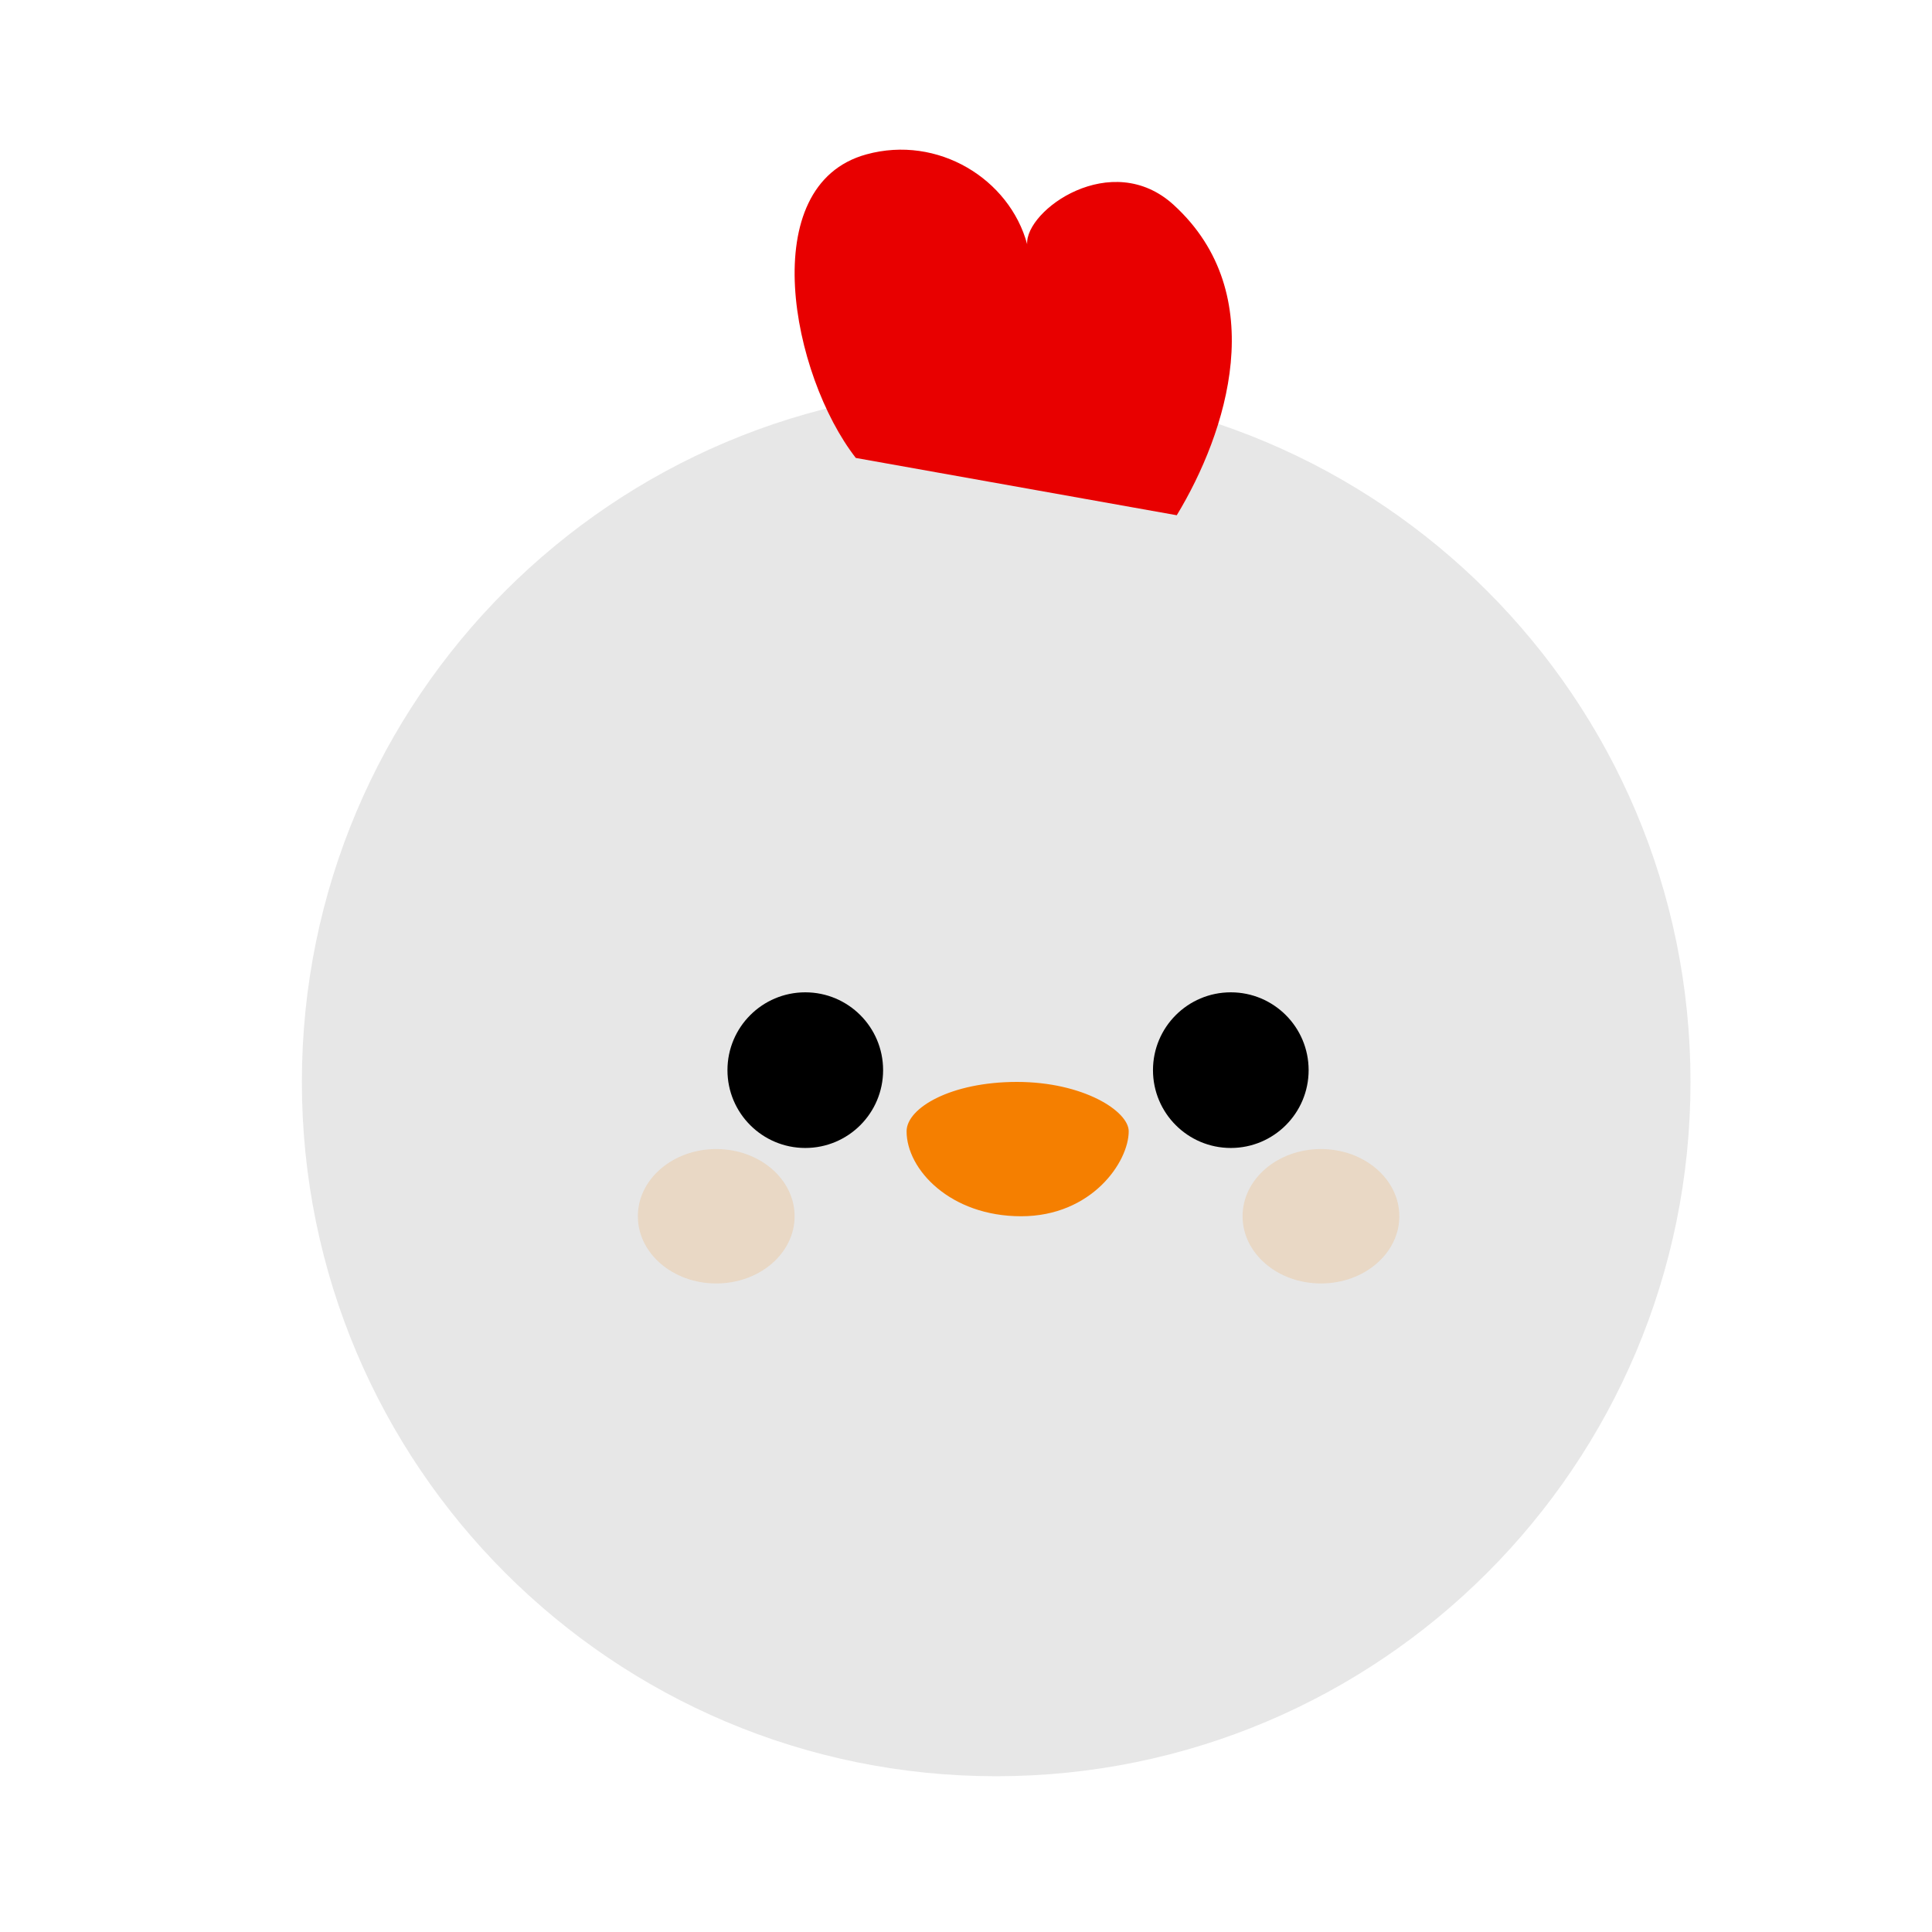
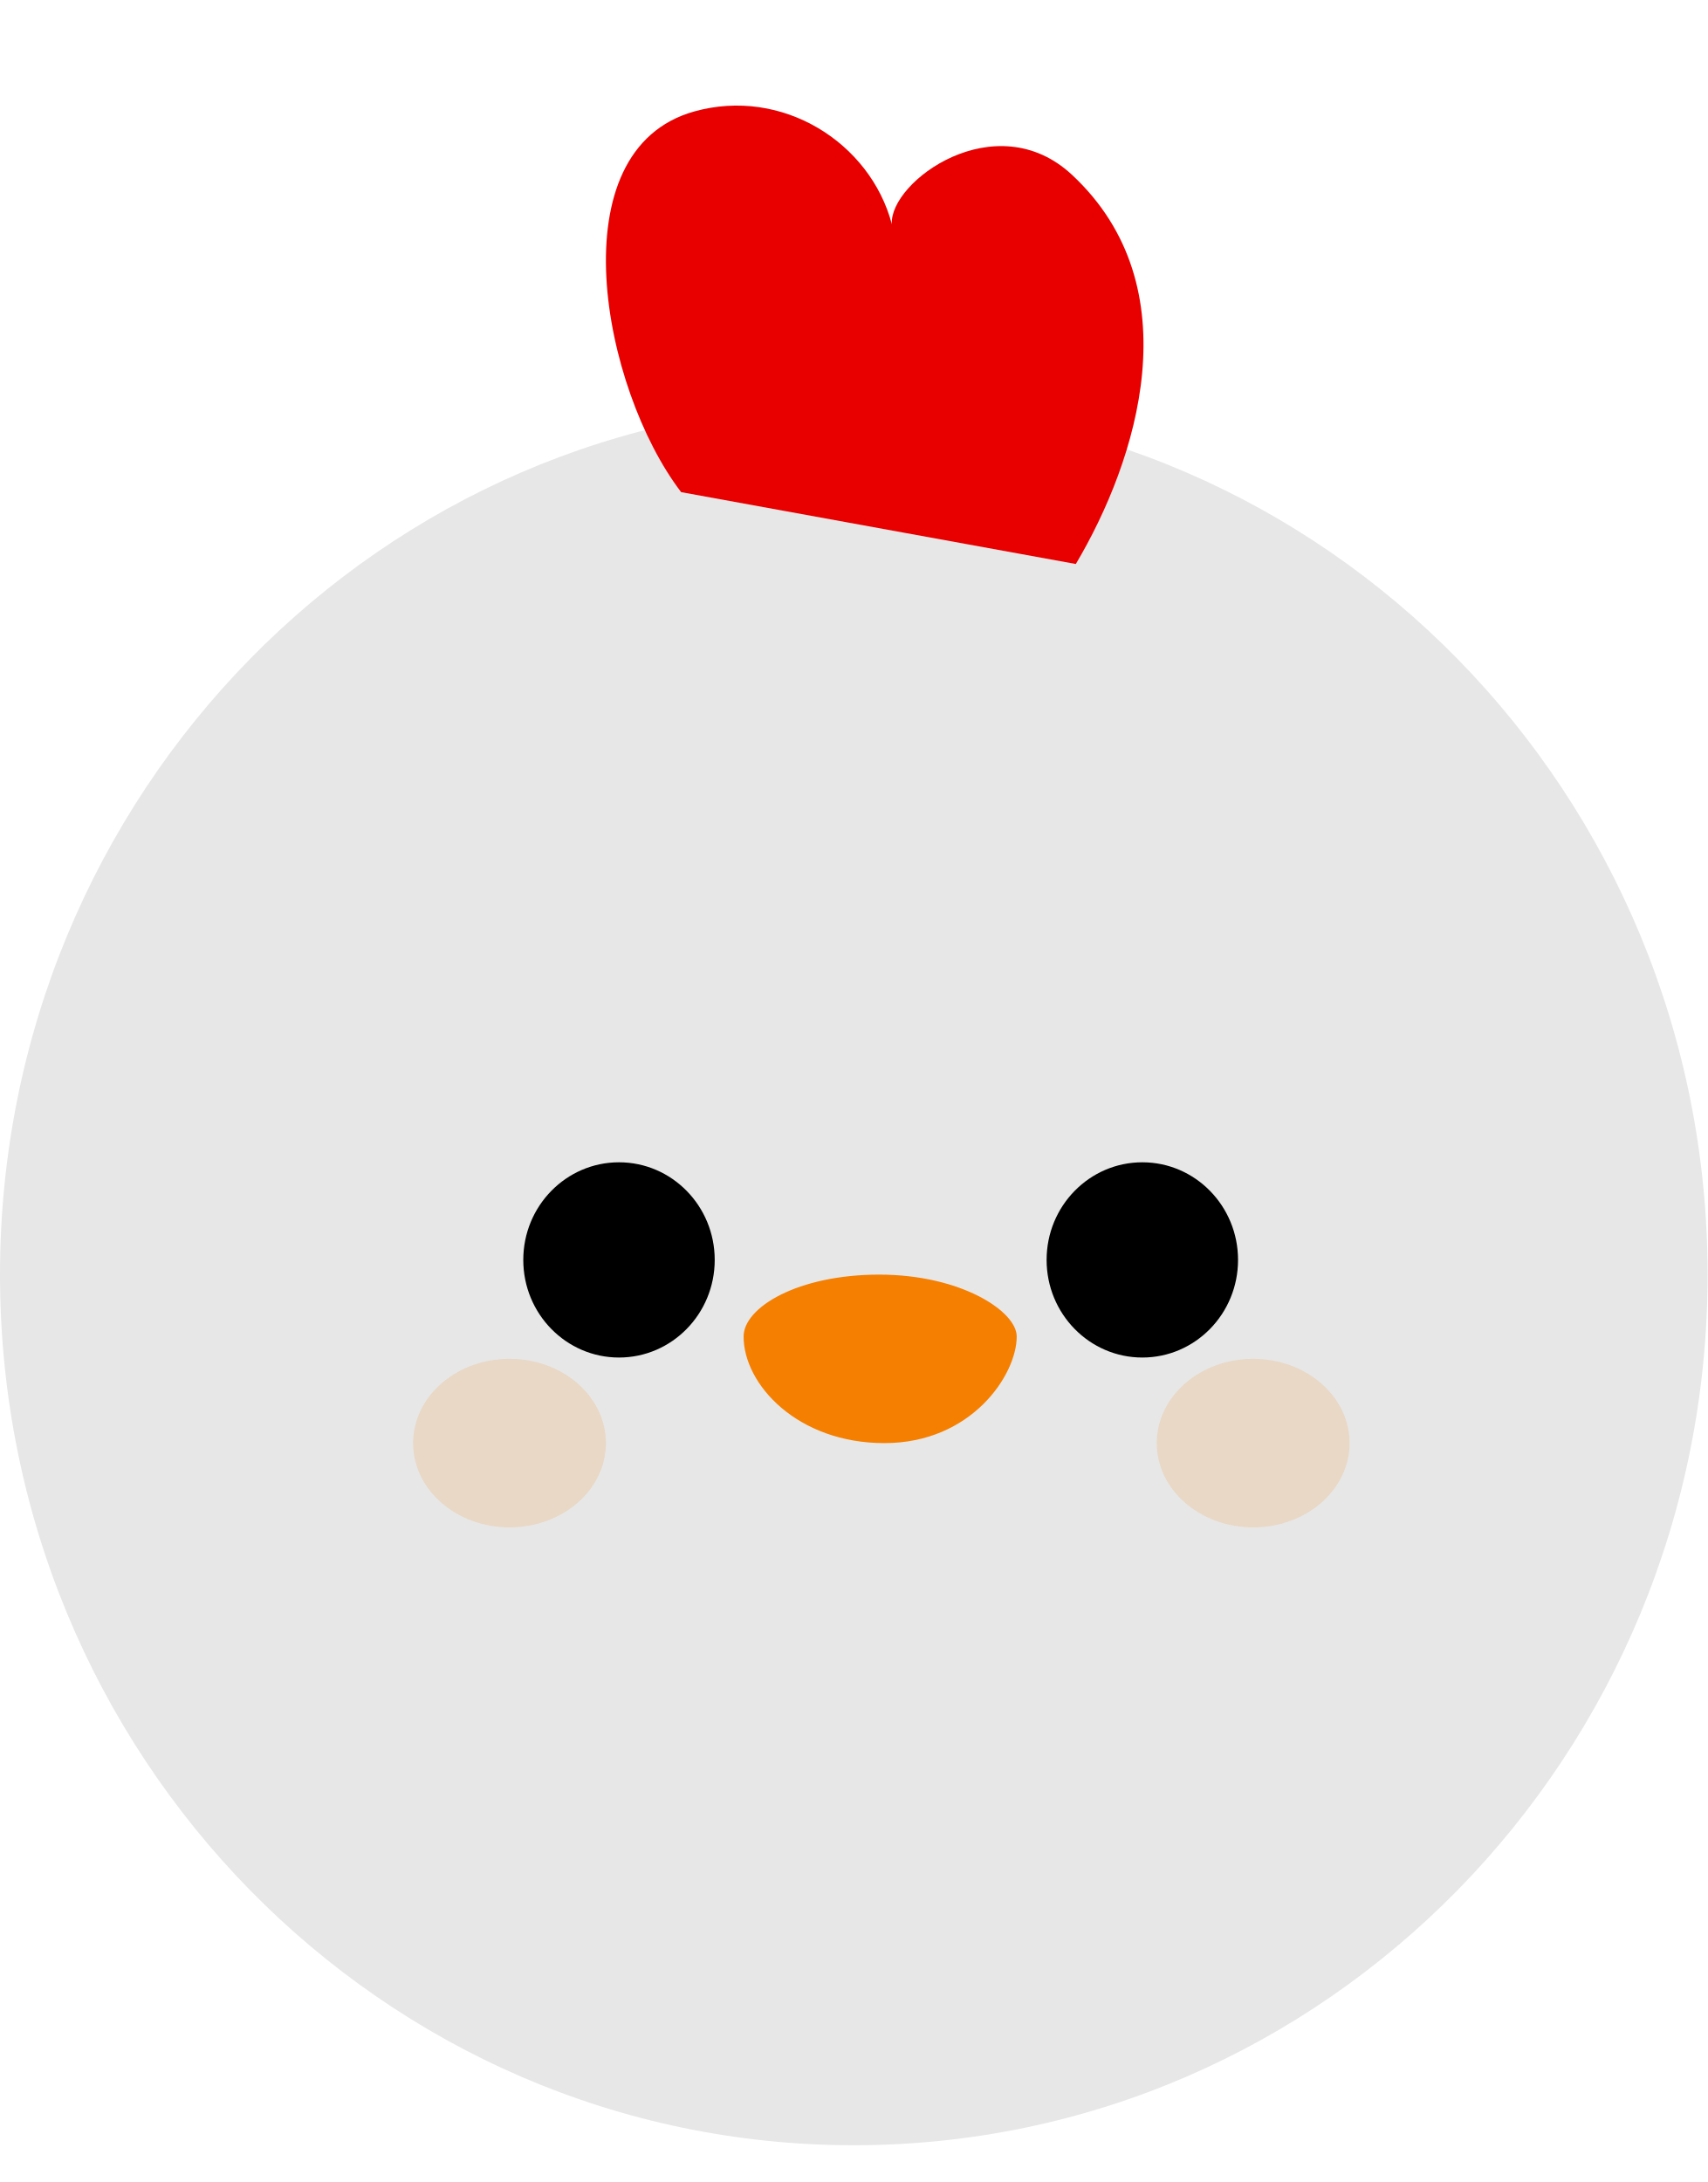
- <svg xmlns="http://www.w3.org/2000/svg" width="32" height="32" viewBox="0 0 32 32" fill="none">
-   <circle cx="16.5" cy="17.92" r="11.5" fill="#E7E7E7" />
-   <circle cx="20.386" cy="17.725" r="1.289" fill="black" />
-   <circle cx="13.338" cy="17.725" r="1.289" fill="black" />
-   <path d="M16.843 17.92C15.747 17.92 15.016 18.352 15.016 18.738C15.016 19.37 15.739 20.145 16.913 20.145C18.086 20.145 18.695 19.242 18.695 18.738C18.695 18.403 17.94 17.92 16.843 17.92Z" fill="#F57F00" />
-   <ellipse cx="11.863" cy="20.145" rx="1.298" ry="1.113" fill="#F57F00" fill-opacity="0.15" />
-   <ellipse cx="21.879" cy="20.145" rx="1.298" ry="1.113" fill="#F57F00" fill-opacity="0.15" />
-   <path d="M14.35 2.557C12.495 3.066 13.11 6.217 14.175 7.585L19.491 8.534C20.319 7.166 21.064 4.878 19.44 3.394C18.413 2.455 16.977 3.482 17.013 4.045C16.721 2.965 15.536 2.231 14.35 2.557Z" fill="#E80000" />
+ <svg xmlns="http://www.w3.org/2000/svg" width="36" height="46" viewBox="0 0 36 46" fill="none">
+   <ellipse cx="18" cy="26.87" rx="18" ry="18.355" fill="#E7E7E7" />
+   <ellipse cx="24.083" cy="26.561" rx="2.018" ry="2.058" fill="black" />
+   <ellipse cx="13.05" cy="26.561" rx="2.018" ry="2.058" fill="black" />
+   <path d="M18.537 26.871C16.821 26.871 15.677 27.561 15.677 28.176C15.677 29.185 16.809 30.423 18.646 30.423C20.483 30.423 21.435 28.982 21.435 28.176C21.435 27.642 20.253 26.871 18.537 26.871Z" fill="#F57F00" />
+   <ellipse cx="10.742" cy="30.423" rx="2.032" ry="1.776" fill="#F57F00" fill-opacity="0.15" />
+   <ellipse cx="26.42" cy="30.423" rx="2.032" ry="1.776" fill="#F57F00" fill-opacity="0.15" />
+   <path d="M14.635 2.35C11.731 3.163 12.694 8.193 14.36 10.375L22.681 11.89C23.977 9.707 25.142 6.055 22.602 3.687C20.994 2.188 18.746 3.827 18.802 4.725C18.346 3.002 16.49 1.831 14.635 2.35Z" fill="#E80000" />
</svg>
